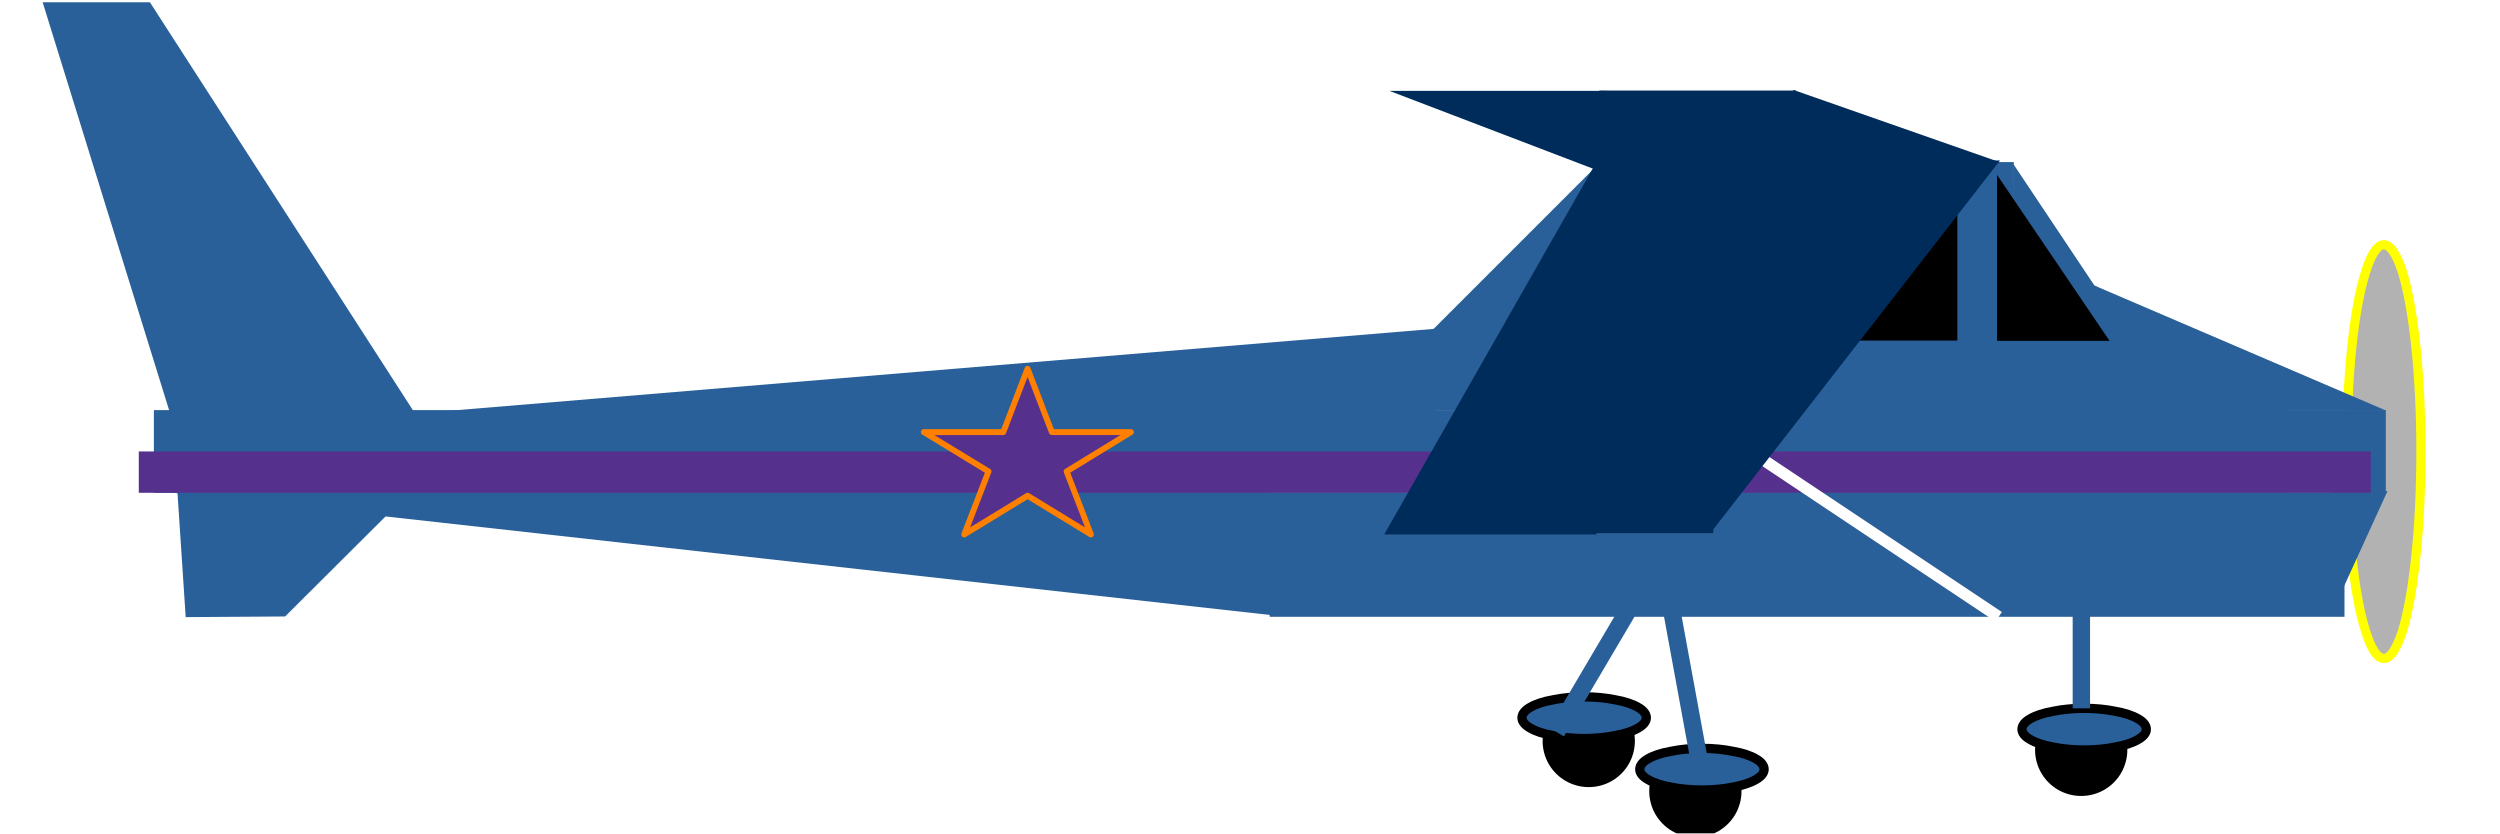
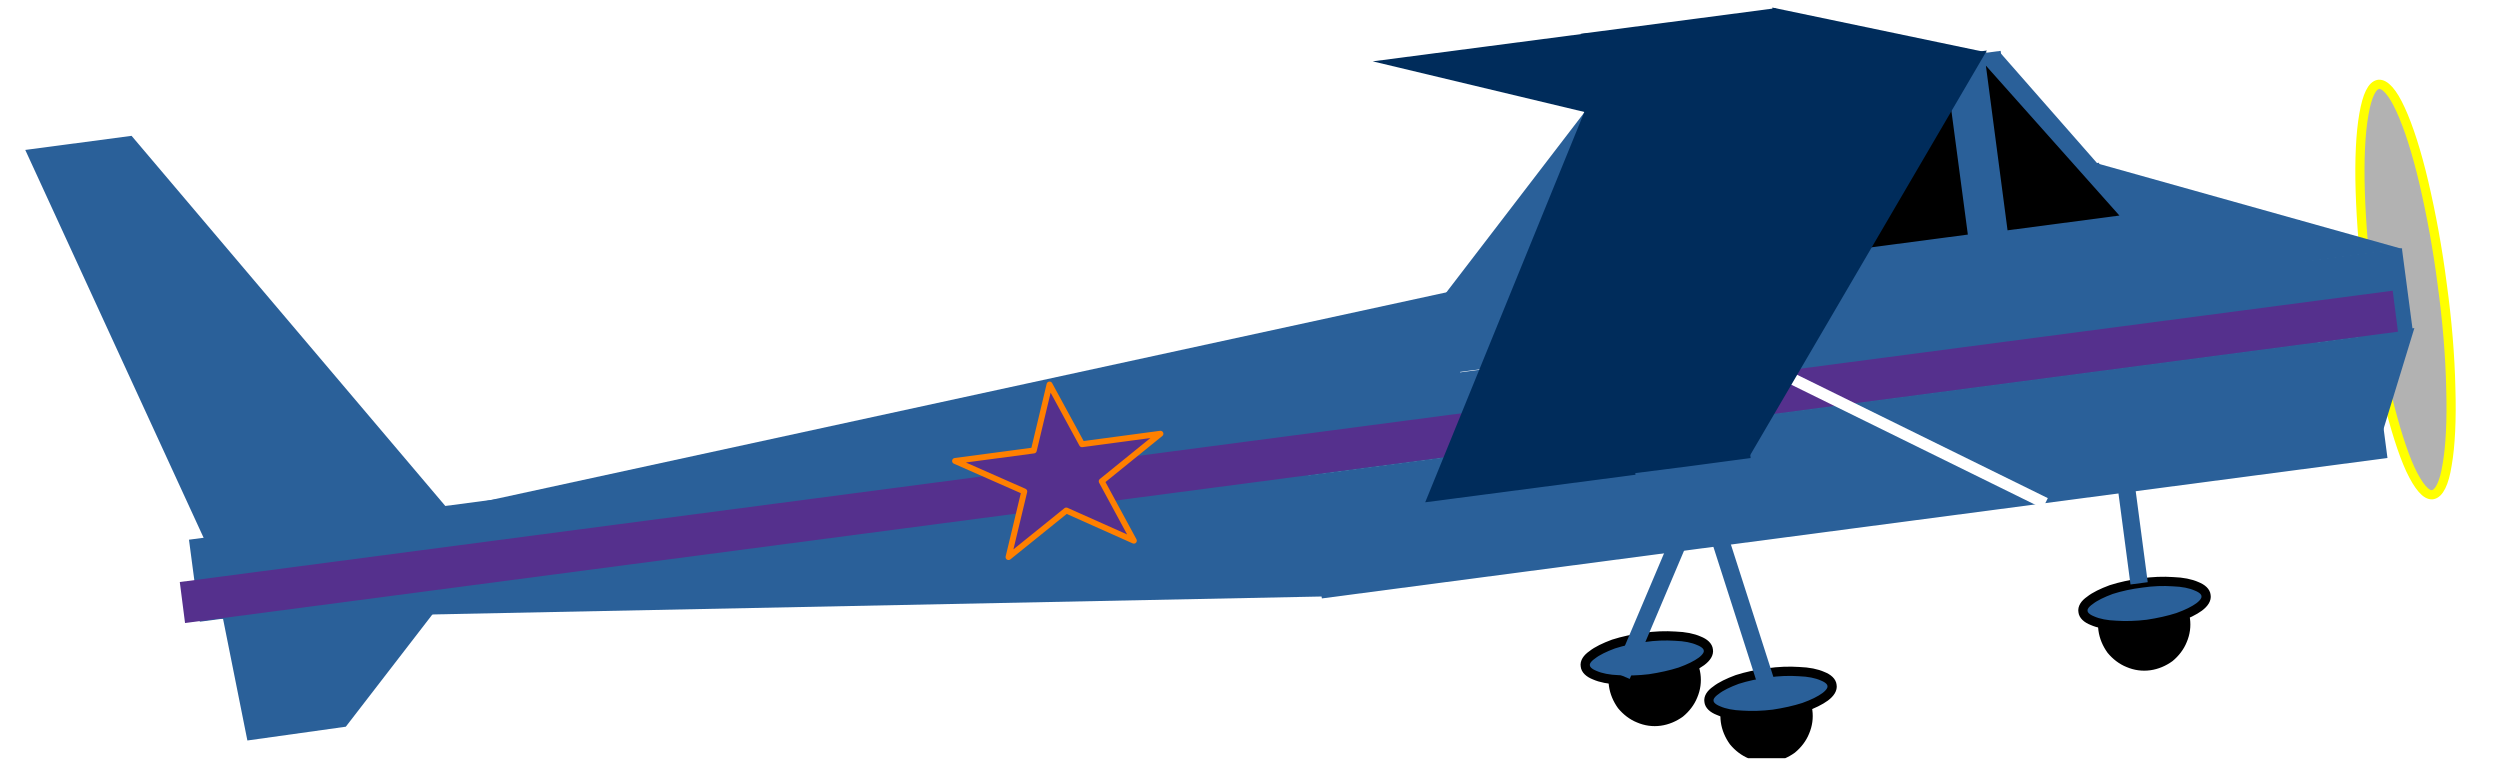
- <svg xmlns="http://www.w3.org/2000/svg" xmlns:ns1="http://xml.openoffice.org/svg/export" version="1.2" width="76.2mm" height="25.4mm" viewBox="0 0 7620 2540" preserveAspectRatio="xMidYMid" fill-rule="evenodd" stroke-width="28.222" stroke-linejoin="round" xml:space="preserve">
+ <svg xmlns="http://www.w3.org/2000/svg" xmlns:ns1="http://xml.openoffice.org/svg/export" version="1.2" width="76.2mm" height="23.11mm" viewBox="0 0 7620 2311" preserveAspectRatio="xMidYMid" fill-rule="evenodd" stroke-width="28.222" stroke-linejoin="round" xml:space="preserve">
  <defs class="ClipPathGroup">
    <clipPath id="presentation_clip_path" clipPathUnits="userSpaceOnUse">
-       <rect x="0" y="0" width="7620" height="2540" />
+       <rect x="0" y="0" width="7620" height="2311" />
    </clipPath>
    <clipPath id="presentation_clip_path_shrink" clipPathUnits="userSpaceOnUse">
-       <rect x="7" y="2" width="7605" height="2535" />
+       <rect x="7" y="2" width="7605" height="2307" />
    </clipPath>
  </defs>
  <defs class="TextShapeIndex">
    <g ns1:slide="id1" ns1:id-list="id3 id4 id5 id6 id7 id8 id9 id10 id11 id12 id13 id14 id15 id16 id17 id18 id19 id20 id21 id22 id23 id24 id25 id26 id27 id28 id29 id30 id31 id32 id33 id34 id35 id36 id37" />
  </defs>
  <defs class="EmbeddedBulletChars">
    <g id="bullet-char-template-57356" transform="scale(0.0004882812,-0.0004882812)">
      <path d="M 580,1141 L 1163,571 580,0 -4,571 580,1141 Z" />
    </g>
    <g id="bullet-char-template-57354" transform="scale(0.0004882812,-0.0004882812)">
      <path d="M 8,1128 L 1137,1128 1137,0 8,0 8,1128 Z" />
    </g>
    <g id="bullet-char-template-10146" transform="scale(0.0004882812,-0.0004882812)">
      <path d="M 174,0 L 602,739 174,1481 1456,739 174,0 Z M 1358,739 L 309,1346 659,739 1358,739 Z" />
    </g>
    <g id="bullet-char-template-10132" transform="scale(0.0004882812,-0.0004882812)">
      <path d="M 2015,739 L 1276,0 717,0 1260,543 174,543 174,936 1260,936 717,1481 1274,1481 2015,739 Z" />
    </g>
    <g id="bullet-char-template-10007" transform="scale(0.0004882812,-0.0004882812)">
      <path d="M 0,-2 C -7,14 -16,27 -25,37 L 356,567 C 262,823 215,952 215,954 215,979 228,992 255,992 264,992 276,990 289,987 310,991 331,999 354,1012 L 381,999 492,748 772,1049 836,1024 860,1049 C 881,1039 901,1025 922,1006 886,937 835,863 770,784 769,783 710,716 594,584 L 774,223 C 774,196 753,168 711,139 L 727,119 C 717,90 699,76 672,76 641,76 570,178 457,381 L 164,-76 C 142,-110 111,-127 72,-127 30,-127 9,-110 8,-76 1,-67 -2,-52 -2,-32 -2,-23 -1,-13 0,-2 Z" />
    </g>
    <g id="bullet-char-template-10004" transform="scale(0.0004882812,-0.0004882812)">
      <path d="M 285,-33 C 182,-33 111,30 74,156 52,228 41,333 41,471 41,549 55,616 82,672 116,743 169,778 240,778 293,778 328,747 346,684 L 369,508 C 377,444 397,411 428,410 L 1163,1116 C 1174,1127 1196,1133 1229,1133 1271,1133 1292,1118 1292,1087 L 1292,965 C 1292,929 1282,901 1262,881 L 442,47 C 390,-6 338,-33 285,-33 Z" />
    </g>
    <g id="bullet-char-template-9679" transform="scale(0.0004882812,-0.0004882812)">
      <path d="M 813,0 C 632,0 489,54 383,161 276,268 223,411 223,592 223,773 276,916 383,1023 489,1130 632,1184 813,1184 992,1184 1136,1130 1245,1023 1353,916 1407,772 1407,592 1407,412 1353,268 1245,161 1136,54 992,0 813,0 Z" />
    </g>
    <g id="bullet-char-template-8226" transform="scale(0.0004882812,-0.0004882812)">
      <path d="M 346,457 C 273,457 209,483 155,535 101,586 74,649 74,723 74,796 101,859 155,911 209,963 273,989 346,989 419,989 480,963 531,910 582,859 608,796 608,723 608,648 583,586 532,535 482,483 420,457 346,457 Z" />
    </g>
    <g id="bullet-char-template-8211" transform="scale(0.0004882812,-0.0004882812)">
      <path d="M -4,459 L 1135,459 1135,606 -4,606 -4,459 Z" />
    </g>
    <g id="bullet-char-template-61548" transform="scale(0.0004882812,-0.0004882812)">
      <path d="M 173,740 C 173,903 231,1043 346,1159 462,1274 601,1332 765,1332 928,1332 1067,1274 1183,1159 1299,1043 1357,903 1357,740 1357,577 1299,437 1183,322 1067,206 928,148 765,148 601,148 462,206 346,322 231,437 173,577 173,740 Z" />
    </g>
  </defs>
  <g>
    <g id="id2" class="Master_Slide">
      <g id="bg-id2" class="Background" />
      <g id="bo-id2" class="BackgroundObjects" />
    </g>
  </g>
  <g class="SlideGroup">
    <g>
      <g id="container-id1">
        <g id="id1" class="Slide" clip-path="url(#presentation_clip_path)">
          <g class="Page">
            <g class="com.sun.star.drawing.CustomShape">
              <g id="id3">
-                 <rect class="BoundingBox" stroke="none" fill="none" x="7139" y="732" width="255" height="1290" />
-                 <path fill="rgb(178,178,178)" stroke="none" d="M 7153,1377 C 7153,1487 7158,1596 7168,1692 7178,1788 7192,1867 7210,1923 7227,1978 7246,2007 7266,2007 7286,2007 7305,1978 7323,1923 7340,1867 7354,1788 7364,1692 7374,1596 7379,1487 7379,1377 7379,1266 7374,1157 7364,1061 7354,965 7340,886 7323,830 7305,775 7286,746 7266,746 7246,746 7227,775 7210,830 7192,886 7178,965 7168,1061 7158,1157 7153,1266 7153,1376 L 7153,1377 Z" />
-                 <path fill="none" stroke="rgb(255,255,0)" stroke-width="28" stroke-linejoin="round" d="M 7153,1377 C 7153,1487 7158,1596 7168,1692 7178,1788 7192,1867 7210,1923 7227,1978 7246,2007 7266,2007 7286,2007 7305,1978 7323,1923 7340,1867 7354,1788 7364,1692 7374,1596 7379,1487 7379,1377 7379,1266 7374,1157 7364,1061 7354,965 7340,886 7323,830 7305,775 7286,746 7266,746 7246,746 7227,775 7210,830 7192,886 7178,965 7168,1061 7158,1157 7153,1266 7153,1376 L 7153,1377 Z" />
+                 <rect class="BoundingBox" stroke="none" fill="none" x="7179" y="243" width="308" height="1280" />
+                 <path fill="rgb(178,178,178)" stroke="none" d="M 7220,897 C 7234,1007 7254,1114 7276,1208 7299,1302 7323,1379 7347,1431 7372,1484 7395,1510 7414,1508 7434,1505 7450,1474 7459,1416 7469,1359 7473,1279 7470,1182 7468,1086 7459,977 7444,868 7430,758 7410,651 7388,557 7366,463 7341,386 7317,334 7293,281 7269,255 7250,257 7230,260 7215,291 7205,349 7195,406 7191,486 7194,583 7197,679 7206,788 7220,897 L 7220,897 Z" />
+                 <path fill="none" stroke="rgb(255,255,0)" stroke-width="28" stroke-linejoin="round" d="M 7220,897 C 7234,1007 7254,1114 7276,1208 7299,1302 7323,1379 7347,1431 7372,1484 7395,1510 7414,1508 7434,1505 7450,1474 7459,1416 7469,1359 7473,1279 7470,1182 7468,1086 7459,977 7444,868 7430,758 7410,651 7388,557 7366,463 7341,386 7317,334 7293,281 7269,255 7250,257 7230,260 7215,291 7205,349 7195,406 7191,486 7194,583 7197,679 7206,788 7220,897 L 7220,897 Z" />
              </g>
            </g>
            <g class="com.sun.star.drawing.CustomShape">
              <g id="id4">
-                 <rect class="BoundingBox" stroke="none" fill="none" x="469" y="1250" width="6804" height="253" />
-                 <path fill="rgb(42,96,153)" stroke="none" d="M 3871,1502 L 469,1502 469,1250 7272,1250 7272,1502 3871,1502 Z" />
+                 <rect class="BoundingBox" stroke="none" fill="none" x="576" y="757" width="6779" height="1139" />
+                 <path fill="rgb(42,96,153)" stroke="none" d="M 3981,1451 L 609,1895 576,1645 7321,757 7354,1007 3981,1451 Z" />
              </g>
            </g>
            <g class="com.sun.star.drawing.CustomShape">
              <g id="id5">
-                 <rect class="BoundingBox" stroke="none" fill="none" x="474" y="1495" width="3403" height="381" />
-                 <path fill="rgb(42,96,153)" stroke="none" d="M 3876,1875 L 474,1496 3876,1496 3876,1875 3876,1875 Z" />
+                 <rect class="BoundingBox" stroke="none" fill="none" x="613" y="1442" width="3425" height="446" />
+                 <path fill="rgb(42,96,153)" stroke="none" d="M 4036,1818 L 614,1887 3987,1443 4036,1818 4036,1818 Z" />
              </g>
            </g>
            <g class="com.sun.star.drawing.CustomShape">
              <g id="id6">
-                 <rect class="BoundingBox" stroke="none" fill="none" x="3870" y="1502" width="3277" height="379" />
-                 <path fill="rgb(42,96,153)" stroke="none" d="M 5508,1880 L 3870,1880 3870,1502 7146,1502 7146,1880 5508,1880 Z" />
+                 <rect class="BoundingBox" stroke="none" fill="none" x="3980" y="1021" width="3299" height="804" />
+                 <path fill="rgb(42,96,153)" stroke="none" d="M 5653,1610 L 4029,1824 3980,1450 7228,1022 7277,1396 5653,1610 Z" />
              </g>
            </g>
            <g class="com.sun.star.drawing.CustomShape">
              <g id="id7">
-                 <rect class="BoundingBox" stroke="none" fill="none" x="7103" y="1497" width="175" height="381" />
-                 <path fill="rgb(42,96,153)" stroke="none" d="M 7104,1876 L 7277,1497 7104,1497 7104,1876 7104,1876 Z" />
+                 <rect class="BoundingBox" stroke="none" fill="none" x="7187" y="1000" width="174" height="400" />
+                 <path fill="rgb(42,96,153)" stroke="none" d="M 7237,1399 L 7359,1000 7188,1023 7237,1399 7237,1399 Z" />
              </g>
            </g>
            <g class="com.sun.star.drawing.CustomShape">
              <g id="id8">
-                 <rect class="BoundingBox" stroke="none" fill="none" x="6216" y="2158" width="256" height="256" />
-                 <path fill="rgb(0,0,0)" stroke="none" d="M 6217,2286 C 6217,2308 6223,2330 6234,2349 6245,2368 6261,2384 6280,2395 6299,2406 6321,2412 6343,2412 6366,2412 6388,2406 6407,2395 6426,2384 6442,2368 6453,2349 6464,2330 6470,2308 6470,2286 6470,2263 6464,2241 6453,2222 6442,2203 6426,2187 6407,2176 6388,2165 6366,2159 6343,2159 6321,2159 6299,2165 6280,2176 6261,2187 6245,2203 6234,2222 6223,2241 6217,2263 6217,2286 L 6217,2286 Z" />
-                 <path fill="none" stroke="rgb(0,0,0)" d="M 6217,2286 C 6217,2308 6223,2330 6234,2349 6245,2368 6261,2384 6280,2395 6299,2406 6321,2412 6343,2412 6366,2412 6388,2406 6407,2395 6426,2384 6442,2368 6453,2349 6464,2330 6470,2308 6470,2286 6470,2263 6464,2241 6453,2222 6442,2203 6426,2187 6407,2176 6388,2165 6366,2159 6343,2159 6321,2159 6299,2165 6280,2176 6261,2187 6245,2203 6234,2222 6223,2241 6217,2263 6217,2286 Z" />
+                 <rect class="BoundingBox" stroke="none" fill="none" x="6408" y="1776" width="256" height="256" />
+                 <path fill="rgb(0,0,0)" stroke="none" d="M 6410,1920 C 6413,1942 6422,1963 6435,1981 6449,1998 6467,2012 6487,2020 6508,2029 6530,2032 6552,2029 6574,2026 6595,2017 6613,2004 6630,1990 6644,1972 6652,1952 6661,1931 6664,1909 6661,1887 6658,1865 6649,1844 6636,1827 6622,1809 6604,1795 6584,1787 6563,1778 6541,1775 6519,1778 6497,1781 6476,1790 6459,1803 6441,1817 6427,1835 6419,1855 6410,1876 6407,1898 6410,1920 L 6410,1920 Z" />
+                 <path fill="none" stroke="rgb(0,0,0)" d="M 6410,1920 C 6413,1942 6422,1963 6435,1981 6449,1998 6467,2012 6487,2020 6508,2029 6530,2032 6552,2029 6574,2026 6595,2017 6613,2004 6630,1990 6644,1972 6652,1952 6661,1931 6664,1909 6661,1887 6658,1865 6649,1844 6636,1827 6622,1809 6604,1795 6584,1787 6563,1778 6541,1775 6519,1778 6497,1781 6476,1790 6459,1803 6441,1817 6427,1835 6419,1855 6410,1876 6407,1898 6410,1920 Z" />
              </g>
            </g>
            <g class="com.sun.star.drawing.CustomShape">
              <g id="id9">
-                 <rect class="BoundingBox" stroke="none" fill="none" x="6162" y="2158" width="382" height="130" />
-                 <path fill="rgb(42,96,153)" stroke="none" d="M 6163,2223 C 6163,2234 6172,2245 6188,2254 6205,2264 6229,2272 6258,2277 6287,2283 6319,2286 6353,2286 6386,2286 6418,2283 6447,2277 6476,2272 6500,2264 6517,2254 6533,2245 6542,2234 6542,2223 6542,2211 6533,2200 6517,2191 6500,2181 6476,2173 6447,2168 6418,2162 6386,2159 6353,2159 6319,2159 6287,2162 6258,2168 6229,2173 6205,2181 6188,2191 6172,2200 6163,2211 6163,2223 L 6163,2223 Z" />
-                 <path fill="none" stroke="rgb(0,0,0)" d="M 6163,2223 C 6163,2234 6172,2245 6188,2254 6205,2264 6229,2272 6258,2277 6287,2283 6319,2286 6353,2286 6386,2286 6418,2283 6447,2277 6476,2272 6500,2264 6517,2254 6533,2245 6542,2234 6542,2223 6542,2211 6533,2200 6517,2191 6500,2181 6476,2173 6447,2168 6418,2162 6386,2159 6353,2159 6319,2159 6287,2162 6258,2168 6229,2173 6205,2181 6188,2191 6172,2200 6163,2211 6163,2223 Z" />
+                 <rect class="BoundingBox" stroke="none" fill="none" x="6348" y="1771" width="379" height="138" />
+                 <path fill="rgb(42,96,153)" stroke="none" d="M 6349,1864 C 6350,1875 6360,1885 6378,1892 6396,1900 6421,1905 6450,1906 6479,1908 6512,1907 6545,1903 6578,1898 6610,1891 6638,1882 6666,1872 6688,1861 6703,1850 6719,1838 6726,1826 6724,1815 6723,1804 6713,1794 6695,1787 6677,1779 6653,1774 6623,1773 6594,1771 6561,1772 6528,1777 6495,1781 6463,1788 6435,1797 6408,1807 6385,1818 6370,1830 6354,1841 6347,1853 6349,1864 L 6349,1864 Z" />
+                 <path fill="none" stroke="rgb(0,0,0)" d="M 6349,1864 C 6350,1875 6360,1885 6378,1892 6396,1900 6421,1905 6450,1906 6479,1908 6512,1907 6545,1903 6578,1898 6610,1891 6638,1882 6666,1872 6688,1861 6703,1850 6719,1838 6726,1826 6724,1815 6723,1804 6713,1794 6695,1787 6677,1779 6653,1774 6623,1773 6594,1771 6561,1772 6528,1777 6495,1781 6463,1788 6435,1797 6408,1807 6385,1818 6370,1830 6354,1841 6347,1853 6349,1864 Z" />
              </g>
            </g>
            <g class="com.sun.star.drawing.CustomShape">
              <g id="id10">
-                 <rect class="BoundingBox" stroke="none" fill="none" x="5040" y="2284" width="256" height="256" />
-                 <path fill="rgb(0,0,0)" stroke="none" d="M 5041,2412 C 5041,2434 5047,2456 5058,2475 5069,2494 5085,2510 5104,2521 5123,2532 5145,2538 5168,2538 5190,2538 5212,2532 5231,2521 5250,2510 5266,2494 5277,2475 5288,2456 5294,2434 5294,2412 5294,2389 5288,2367 5277,2348 5266,2329 5250,2313 5231,2302 5212,2291 5190,2285 5168,2285 5145,2285 5123,2291 5104,2302 5085,2313 5069,2329 5058,2348 5047,2367 5041,2389 5041,2412 L 5041,2412 Z" />
-                 <path fill="none" stroke="rgb(0,0,0)" d="M 5041,2412 C 5041,2434 5047,2456 5058,2475 5069,2494 5085,2510 5104,2521 5123,2532 5145,2538 5168,2538 5190,2538 5212,2532 5231,2521 5250,2510 5266,2494 5277,2475 5288,2456 5294,2434 5294,2412 5294,2389 5288,2367 5277,2348 5266,2329 5250,2313 5231,2302 5212,2291 5190,2285 5168,2285 5145,2285 5123,2291 5104,2302 5085,2313 5069,2329 5058,2348 5047,2367 5041,2389 5041,2412 Z" />
+                 <rect class="BoundingBox" stroke="none" fill="none" x="5257" y="2055" width="256" height="256" />
+                 <path fill="rgb(0,0,0)" stroke="none" d="M 5259,2199 C 5262,2221 5271,2242 5284,2260 5298,2277 5316,2291 5336,2299 5357,2308 5379,2311 5401,2308 5423,2305 5444,2296 5462,2283 5479,2269 5493,2251 5501,2231 5510,2210 5513,2188 5510,2166 5507,2144 5498,2123 5485,2106 5471,2088 5453,2074 5433,2066 5412,2057 5390,2054 5368,2057 5346,2060 5325,2069 5308,2082 5290,2096 5276,2114 5268,2134 5259,2155 5256,2177 5259,2199 L 5259,2199 Z" />
+                 <path fill="none" stroke="rgb(0,0,0)" d="M 5259,2199 C 5262,2221 5271,2242 5284,2260 5298,2277 5316,2291 5336,2299 5357,2308 5379,2311 5401,2308 5423,2305 5444,2296 5462,2283 5479,2269 5493,2251 5501,2231 5510,2210 5513,2188 5510,2166 5507,2144 5498,2123 5485,2106 5471,2088 5453,2074 5433,2066 5412,2057 5390,2054 5368,2057 5346,2060 5325,2069 5308,2082 5290,2096 5276,2114 5268,2134 5259,2155 5256,2177 5259,2199 Z" />
              </g>
            </g>
            <g class="com.sun.star.drawing.CustomShape">
              <g id="id11">
-                 <rect class="BoundingBox" stroke="none" fill="none" x="4997" y="2280" width="382" height="130" />
-                 <path fill="rgb(42,96,153)" stroke="none" d="M 4998,2345 C 4998,2356 5007,2367 5023,2376 5040,2386 5064,2394 5093,2399 5122,2405 5154,2408 5188,2408 5221,2408 5253,2405 5282,2399 5311,2394 5335,2386 5352,2376 5368,2367 5377,2356 5377,2345 5377,2333 5368,2322 5352,2313 5335,2303 5311,2295 5282,2290 5253,2284 5221,2281 5188,2281 5154,2281 5122,2284 5093,2290 5064,2295 5040,2303 5023,2313 5007,2322 4998,2333 4998,2345 L 4998,2345 Z" />
-                 <path fill="none" stroke="rgb(0,0,0)" d="M 4998,2345 C 4998,2356 5007,2367 5023,2376 5040,2386 5064,2394 5093,2399 5122,2405 5154,2408 5188,2408 5221,2408 5253,2405 5282,2399 5311,2394 5335,2386 5352,2376 5368,2367 5377,2356 5377,2345 5377,2333 5368,2322 5352,2313 5335,2303 5311,2295 5282,2290 5253,2284 5221,2281 5188,2281 5154,2281 5122,2284 5093,2290 5064,2295 5040,2303 5023,2313 5007,2322 4998,2333 4998,2345 Z" />
+                 <rect class="BoundingBox" stroke="none" fill="none" x="5208" y="2045" width="379" height="138" />
+                 <path fill="rgb(42,96,153)" stroke="none" d="M 5209,2138 C 5210,2149 5220,2159 5238,2166 5256,2174 5281,2179 5310,2180 5339,2182 5372,2181 5405,2177 5438,2172 5470,2165 5498,2156 5526,2146 5548,2135 5563,2124 5579,2112 5586,2100 5584,2089 5583,2078 5573,2068 5555,2061 5537,2053 5513,2048 5483,2047 5454,2045 5421,2046 5388,2051 5355,2055 5323,2062 5295,2071 5268,2081 5245,2092 5230,2104 5214,2115 5207,2127 5209,2138 L 5209,2138 Z" />
+                 <path fill="none" stroke="rgb(0,0,0)" d="M 5209,2138 C 5210,2149 5220,2159 5238,2166 5256,2174 5281,2179 5310,2180 5339,2182 5372,2181 5405,2177 5438,2172 5470,2165 5498,2156 5526,2146 5548,2135 5563,2124 5579,2112 5586,2100 5584,2089 5583,2078 5573,2068 5555,2061 5537,2053 5513,2048 5483,2047 5454,2045 5421,2046 5388,2051 5355,2055 5323,2062 5295,2071 5268,2081 5245,2092 5230,2104 5214,2115 5207,2127 5209,2138 Z" />
              </g>
            </g>
            <g class="com.sun.star.drawing.CustomShape">
              <g id="id12">
-                 <rect class="BoundingBox" stroke="none" fill="none" x="4715" y="2131" width="256" height="256" />
-                 <path fill="rgb(0,0,0)" stroke="none" d="M 4716,2259 C 4716,2281 4722,2303 4733,2322 4744,2341 4760,2357 4779,2368 4798,2379 4820,2385 4842,2385 4865,2385 4887,2379 4906,2368 4925,2357 4941,2341 4952,2322 4963,2303 4969,2281 4969,2259 4969,2236 4963,2214 4952,2195 4941,2176 4925,2160 4906,2149 4887,2138 4865,2132 4842,2132 4820,2132 4798,2138 4779,2149 4760,2160 4744,2176 4733,2195 4722,2214 4716,2236 4716,2259 L 4716,2259 Z" />
-                 <path fill="none" stroke="rgb(0,0,0)" d="M 4716,2259 C 4716,2281 4722,2303 4733,2322 4744,2341 4760,2357 4779,2368 4798,2379 4820,2385 4842,2385 4865,2385 4887,2379 4906,2368 4925,2357 4941,2341 4952,2322 4963,2303 4969,2281 4969,2259 4969,2236 4963,2214 4952,2195 4941,2176 4925,2160 4906,2149 4887,2138 4865,2132 4842,2132 4820,2132 4798,2138 4779,2149 4760,2160 4744,2176 4733,2195 4722,2214 4716,2236 4716,2259 Z" />
+                 <rect class="BoundingBox" stroke="none" fill="none" x="4916" y="1945" width="256" height="256" />
+                 <path fill="rgb(0,0,0)" stroke="none" d="M 4918,2089 C 4921,2111 4930,2132 4943,2150 4957,2167 4975,2181 4995,2189 5016,2198 5038,2201 5060,2198 5082,2195 5103,2186 5121,2173 5138,2159 5152,2141 5160,2121 5169,2100 5172,2078 5169,2056 5166,2034 5157,2013 5144,1996 5130,1978 5112,1964 5092,1956 5071,1947 5049,1944 5027,1947 5005,1950 4984,1959 4967,1972 4949,1986 4935,2004 4927,2024 4918,2045 4915,2067 4918,2089 L 4918,2089 Z" />
+                 <path fill="none" stroke="rgb(0,0,0)" d="M 4918,2089 C 4921,2111 4930,2132 4943,2150 4957,2167 4975,2181 4995,2189 5016,2198 5038,2201 5060,2198 5082,2195 5103,2186 5121,2173 5138,2159 5152,2141 5160,2121 5169,2100 5172,2078 5169,2056 5166,2034 5157,2013 5144,1996 5130,1978 5112,1964 5092,1956 5071,1947 5049,1944 5027,1947 5005,1950 4984,1959 4967,1972 4949,1986 4935,2004 4927,2024 4918,2045 4915,2067 4918,2089 Z" />
              </g>
            </g>
            <g class="com.sun.star.drawing.CustomShape">
              <g id="id13">
-                 <rect class="BoundingBox" stroke="none" fill="none" x="4638" y="2123" width="382" height="130" />
-                 <path fill="rgb(42,96,153)" stroke="none" d="M 4639,2188 C 4639,2199 4648,2210 4664,2219 4681,2229 4705,2237 4734,2242 4763,2248 4795,2251 4829,2251 4862,2251 4894,2248 4923,2242 4952,2237 4976,2229 4993,2219 5009,2210 5018,2199 5018,2188 5018,2176 5009,2165 4993,2156 4976,2146 4952,2138 4923,2133 4894,2127 4862,2124 4829,2124 4795,2124 4763,2127 4734,2133 4705,2138 4681,2146 4664,2156 4648,2165 4639,2176 4639,2188 L 4639,2188 Z" />
-                 <path fill="none" stroke="rgb(0,0,0)" d="M 4639,2188 C 4639,2199 4648,2210 4664,2219 4681,2229 4705,2237 4734,2242 4763,2248 4795,2251 4829,2251 4862,2251 4894,2248 4923,2242 4952,2237 4976,2229 4993,2219 5009,2210 5018,2199 5018,2188 5018,2176 5009,2165 4993,2156 4976,2146 4952,2138 4923,2133 4894,2127 4862,2124 4829,2124 4795,2124 4763,2127 4734,2133 4705,2138 4681,2146 4664,2156 4648,2165 4639,2176 4639,2188 Z" />
+                 <rect class="BoundingBox" stroke="none" fill="none" x="4831" y="1937" width="379" height="138" />
+                 <path fill="rgb(42,96,153)" stroke="none" d="M 4832,2030 C 4833,2041 4843,2051 4861,2058 4879,2066 4904,2071 4933,2072 4962,2074 4995,2073 5028,2069 5061,2064 5093,2057 5121,2048 5149,2038 5171,2027 5186,2016 5202,2004 5209,1992 5207,1981 5206,1970 5196,1960 5178,1953 5160,1945 5136,1940 5106,1939 5077,1937 5044,1938 5011,1943 4978,1947 4946,1954 4918,1963 4891,1973 4868,1984 4853,1996 4837,2007 4830,2019 4832,2030 L 4832,2030 Z" />
+                 <path fill="none" stroke="rgb(0,0,0)" d="M 4832,2030 C 4833,2041 4843,2051 4861,2058 4879,2066 4904,2071 4933,2072 4962,2074 4995,2073 5028,2069 5061,2064 5093,2057 5121,2048 5149,2038 5171,2027 5186,2016 5202,2004 5209,1992 5207,1981 5206,1970 5196,1960 5178,1953 5160,1945 5136,1940 5106,1939 5077,1937 5044,1938 5011,1943 4978,1947 4946,1954 4918,1963 4891,1973 4868,1984 4853,1996 4837,2007 4830,2019 4832,2030 Z" />
              </g>
            </g>
            <g class="com.sun.star.drawing.LineShape">
              <g id="id14">
-                 <rect class="BoundingBox" stroke="none" fill="none" x="6317" y="1628" width="55" height="559" />
-                 <path fill="none" stroke="rgb(42,96,153)" stroke-width="53" stroke-linejoin="round" d="M 6344,2159 L 6344,1655" />
+                 <rect class="BoundingBox" stroke="none" fill="none" x="6427" y="1251" width="121" height="555" />
+                 <path fill="none" stroke="rgb(42,96,153)" stroke-width="53" stroke-linejoin="round" d="M 6520,1778 L 6454,1278" />
              </g>
            </g>
            <g class="com.sun.star.drawing.LineShape">
              <g id="id15">
-                 <rect class="BoundingBox" stroke="none" fill="none" x="4717" y="1770" width="311" height="489" />
-                 <path fill="none" stroke="rgb(42,96,153)" stroke-width="53" stroke-linejoin="round" d="M 4744,2231 L 5000,1797" />
+                 <rect class="BoundingBox" stroke="none" fill="none" x="4916" y="1567" width="252" height="520" />
+                 <path fill="none" stroke="rgb(42,96,153)" stroke-width="53" stroke-linejoin="round" d="M 4943,2059 L 5140,1594" />
              </g>
            </g>
            <g class="com.sun.star.drawing.LineShape">
              <g id="id16">
-                 <rect class="BoundingBox" stroke="none" fill="none" x="5067" y="1826" width="146" height="551" />
-                 <path fill="none" stroke="rgb(42,96,153)" stroke-width="53" stroke-linejoin="round" d="M 5185,2349 L 5094,1853" />
+                 <rect class="BoundingBox" stroke="none" fill="none" x="5214" y="1611" width="209" height="535" />
+                 <path fill="none" stroke="rgb(42,96,153)" stroke-width="53" stroke-linejoin="round" d="M 5395,2118 L 5241,1638" />
              </g>
            </g>
            <g class="com.sun.star.drawing.CustomShape">
              <g id="id17">
-                 <rect class="BoundingBox" stroke="none" fill="none" x="6355" y="858" width="920" height="395" />
-                 <path fill="rgb(42,96,153)" stroke="none" d="M 6355,858 L 7274,1252 6355,1252 6355,858 6355,858 Z" />
+                 <rect class="BoundingBox" stroke="none" fill="none" x="6360" y="488" width="964" height="393" />
+                 <path fill="rgb(42,96,153)" stroke="none" d="M 6360,489 L 7323,759 6412,879 6360,489 6360,489 Z" />
              </g>
            </g>
            <g class="com.sun.star.drawing.CustomShape">
              <g id="id18">
-                 <rect class="BoundingBox" stroke="none" fill="none" x="6136" y="499" width="254" height="380" />
-                 <path fill="rgb(42,96,153)" stroke="none" d="M 6136,499 L 6389,878 6136,878 6136,499 6136,499 Z" />
+                 <rect class="BoundingBox" stroke="none" fill="none" x="6096" y="160" width="302" height="377" />
+                 <path fill="rgb(42,96,153)" stroke="none" d="M 6096,160 L 6397,503 6146,536 6096,160 6096,160 Z" />
              </g>
            </g>
            <g class="com.sun.star.drawing.CustomShape">
              <g id="id19">
-                 <rect class="BoundingBox" stroke="none" fill="none" x="4878" y="494" width="1261" height="757" />
-                 <path fill="rgb(42,96,153)" stroke="none" d="M 5508,1250 L 4878,1250 4878,494 6138,494 6138,1250 5508,1250 Z" />
+                 <rect class="BoundingBox" stroke="none" fill="none" x="4849" y="154" width="1349" height="916" />
+                 <path fill="rgb(42,96,153)" stroke="none" d="M 5572,987 L 4947,1069 4849,319 6098,155 6197,905 5572,987 Z" />
              </g>
            </g>
            <g class="com.sun.star.drawing.CustomShape">
              <g id="id20">
-                 <rect class="BoundingBox" stroke="none" fill="none" x="5966" y="872" width="425" height="505" />
-                 <path fill="rgb(42,96,153)" stroke="none" d="M 6178,1376 L 5966,1376 5966,872 6390,872 6390,1376 6178,1376 Z" />
+                 <rect class="BoundingBox" stroke="none" fill="none" x="5978" y="495" width="487" height="557" />
+                 <path fill="rgb(42,96,153)" stroke="none" d="M 6254,1023 L 6043,1051 5978,551 6398,496 6464,996 6254,1023 Z" />
              </g>
            </g>
            <g class="com.sun.star.drawing.CustomShape">
              <g id="id21">
-                 <rect class="BoundingBox" stroke="none" fill="none" x="4121" y="494" width="758" height="758" />
-                 <path fill="rgb(42,96,153)" stroke="none" d="M 4878,494 L 4121,1251 4878,1251 4878,494 4878,494 Z" />
+                 <rect class="BoundingBox" stroke="none" fill="none" x="4196" y="317" width="753" height="852" />
+                 <path fill="rgb(42,96,153)" stroke="none" d="M 4848,318 L 4197,1167 4947,1068 4848,318 4848,318 Z" />
              </g>
            </g>
            <g class="com.sun.star.drawing.CustomShape">
              <g id="id22">
-                 <rect class="BoundingBox" stroke="none" fill="none" x="973" y="1002" width="3403" height="284" />
-                 <path fill="rgb(42,96,153)" stroke="none" d="M 4375,1002 L 973,1285 4375,1285 4375,1002 4375,1002 Z" />
+                 <rect class="BoundingBox" stroke="none" fill="none" x="1082" y="889" width="3374" height="726" />
+                 <path fill="rgb(42,96,153)" stroke="none" d="M 4418,889 L 1082,1614 4455,1170 4418,889 4418,889 Z" />
              </g>
            </g>
            <g class="com.sun.star.drawing.CustomShape">
              <g id="id23">
-                 <rect class="BoundingBox" stroke="none" fill="none" x="130" y="7" width="1139" height="1260" />
-                 <path fill="rgb(42,96,153)" stroke="none" d="M 520,1265 L 1268,1265 457,7 130,7 520,1265 Z" />
+                 <rect class="BoundingBox" stroke="none" fill="none" x="77" y="414" width="1294" height="1241" />
+                 <path fill="rgb(42,96,153)" stroke="none" d="M 627,1653 L 1369,1556 401,414 77,457 627,1653 Z" />
              </g>
            </g>
            <g class="com.sun.star.drawing.CustomShape">
              <g id="id24">
-                 <rect class="BoundingBox" stroke="none" fill="none" x="532" y="1376" width="843" height="506" />
-                 <path fill="rgb(42,96,153)" stroke="none" d="M 1374,1376 L 533,1382 566,1881 869,1879 1374,1376 Z" />
+                 <rect class="BoundingBox" stroke="none" fill="none" x="656" y="1651" width="835" height="607" />
+                 <path fill="rgb(42,96,153)" stroke="none" d="M 1489,1651 L 656,1767 754,2257 1054,2215 1489,1651 Z" />
              </g>
            </g>
            <g class="com.sun.star.drawing.CustomShape">
              <g id="id25">
-                 <rect class="BoundingBox" stroke="none" fill="none" x="4707" y="1124" width="2268" height="379" />
-                 <path fill="rgb(42,96,153)" stroke="none" d="M 5841,1502 L 4707,1502 4707,1124 6974,1124 6974,1502 5841,1502 Z" />
+                 <rect class="BoundingBox" stroke="none" fill="none" x="4762" y="671" width="2298" height="672" />
+                 <path fill="rgb(42,96,153)" stroke="none" d="M 5935,1194 L 4811,1342 4762,967 7010,671 7059,1046 5935,1194 Z" />
              </g>
            </g>
            <g class="com.sun.star.drawing.CustomShape">
              <g id="id26">
-                 <rect class="BoundingBox" stroke="none" fill="none" x="4832" y="620" width="127" height="883" />
-                 <path fill="rgb(42,96,153)" stroke="none" d="M 4895,1502 L 4832,1502 4832,620 4958,620 4958,1502 4895,1502 Z" />
+                 <rect class="BoundingBox" stroke="none" fill="none" x="4819" y="433" width="239" height="893" />
+                 <path fill="rgb(42,96,153)" stroke="none" d="M 4994,1317 L 4931,1325 4819,449 4944,433 5056,1309 4994,1317 Z" />
              </g>
            </g>
            <g class="com.sun.star.drawing.CustomShape">
              <g id="id27">
-                 <rect class="BoundingBox" stroke="none" fill="none" x="423" y="1376" width="6804" height="127" />
-                 <path fill="rgb(85,48,141)" stroke="none" d="M 3825,1502 L 423,1502 423,1376 7226,1376 7226,1502 3825,1502 Z" />
+                 <rect class="BoundingBox" stroke="none" fill="none" x="548" y="886" width="6763" height="1014" />
+                 <path fill="rgb(85,48,141)" stroke="none" d="M 3937,1455 L 564,1899 548,1774 7293,886 7309,1011 3937,1455 Z" />
              </g>
            </g>
            <g class="com.sun.star.drawing.LineShape">
              <g id="id28">
-                 <rect class="BoundingBox" stroke="none" fill="none" x="5318" y="1358" width="793" height="541" />
-                 <path fill="none" stroke="rgb(255,255,255)" stroke-width="35" stroke-linejoin="round" d="M 5336,1376 L 6092,1880" />
+                 <rect class="BoundingBox" stroke="none" fill="none" x="5401" y="1115" width="852" height="438" />
+                 <path fill="none" stroke="rgb(255,255,255)" stroke-width="35" stroke-linejoin="round" d="M 5419,1133 L 6234,1534" />
              </g>
            </g>
            <g class="com.sun.star.drawing.CustomShape">
              <g id="id29">
-                 <rect class="BoundingBox" stroke="none" fill="none" x="4958" y="619" width="1009" height="420" />
-                 <path fill="rgb(0,0,0)" stroke="none" d="M 5462,1038 L 4958,1038 4958,619 5966,619 5966,1038 5462,1038 Z" />
+                 <rect class="BoundingBox" stroke="none" fill="none" x="4944" y="300" width="1056" height="549" />
+                 <path fill="rgb(0,0,0)" stroke="none" d="M 5498,781 L 4999,847 4944,433 5943,301 5998,715 5498,781 Z" />
              </g>
            </g>
            <g class="com.sun.star.drawing.CustomShape">
              <g id="id30">
-                 <rect class="BoundingBox" stroke="none" fill="none" x="5214" y="489" width="884" height="1136" />
-                 <path fill="rgb(0,44,91)" stroke="none" d="M 5214,1624 L 6096,489 5214,489 5214,1624 5214,1624 Z" />
+                 <rect class="BoundingBox" stroke="none" fill="none" x="5181" y="154" width="877" height="1242" />
+                 <path fill="rgb(0,44,91)" stroke="none" d="M 5330,1395 L 6056,154 5182,269 5330,1395 5330,1395 Z" />
              </g>
            </g>
            <g class="com.sun.star.drawing.CustomShape">
              <g id="id31">
-                 <rect class="BoundingBox" stroke="none" fill="none" x="4860" y="491" width="363" height="1135" />
-                 <path fill="rgb(0,44,91)" stroke="none" d="M 5041,1625 L 4860,1625 4860,491 5222,491 5222,1625 5041,1625 Z" />
+                 <rect class="BoundingBox" stroke="none" fill="none" x="4830" y="271" width="508" height="1174" />
+                 <path fill="rgb(0,44,91)" stroke="none" d="M 5157,1420 L 4977,1443 4830,318 5189,271 5336,1396 5157,1420 Z" />
              </g>
            </g>
            <g class="com.sun.star.drawing.CustomShape">
              <g id="id32">
-                 <rect class="BoundingBox" stroke="none" fill="none" x="4219" y="494" width="648" height="1136" />
-                 <path fill="rgb(0,44,91)" stroke="none" d="M 4866,494 L 4219,1629 4866,1629 4866,494 4866,494 Z" />
+                 <rect class="BoundingBox" stroke="none" fill="none" x="4343" y="321" width="644" height="1212" />
+                 <path fill="rgb(0,44,91)" stroke="none" d="M 4837,322 L 4344,1531 4985,1447 4837,322 4837,322 Z" />
              </g>
            </g>
            <g class="com.sun.star.drawing.CustomShape">
              <g id="id33">
-                 <rect class="BoundingBox" stroke="none" fill="none" x="4235" y="276" width="663" height="255" />
-                 <path fill="rgb(0,44,91)" stroke="none" d="M 4897,530 L 4235,277 4897,277 4897,530 4897,530 Z" />
+                 <rect class="BoundingBox" stroke="none" fill="none" x="4184" y="100" width="691" height="253" />
+                 <path fill="rgb(0,44,91)" stroke="none" d="M 4874,352 L 4184,187 4841,101 4874,352 4874,352 Z" />
              </g>
            </g>
            <g class="com.sun.star.drawing.CustomShape">
              <g id="id34">
-                 <rect class="BoundingBox" stroke="none" fill="none" x="4875" y="276" width="600" height="227" />
-                 <path fill="rgb(0,44,91)" stroke="none" d="M 5175,502 L 4875,502 4875,276 5474,276 5474,502 5175,502 Z" />
+                 <rect class="BoundingBox" stroke="none" fill="none" x="4818" y="24" width="625" height="305" />
+                 <path fill="rgb(0,44,91)" stroke="none" d="M 5144,288 L 4847,327 4818,103 5412,25 5441,249 5144,288 Z" />
              </g>
            </g>
            <g class="com.sun.star.drawing.CustomShape">
              <g id="id35">
-                 <rect class="BoundingBox" stroke="none" fill="none" x="5466" y="274" width="632" height="222" />
-                 <path fill="rgb(0,44,91)" stroke="none" d="M 5466,274 L 6097,495 5466,495 5466,274 5466,274 Z" />
+                 <rect class="BoundingBox" stroke="none" fill="none" x="5402" y="23" width="656" height="221" />
+                 <path fill="rgb(0,44,91)" stroke="none" d="M 5402,23 L 6057,160 5431,242 5402,23 5402,23 Z" />
              </g>
            </g>
            <g class="com.sun.star.drawing.CustomShape">
              <g id="id36">
-                 <rect class="BoundingBox" stroke="none" fill="none" x="6087" y="533" width="344" height="507" />
-                 <path fill="rgb(0,0,0)" stroke="none" d="M 6087,533 L 6430,1039 6087,1039 6087,533 6087,533 Z" />
+                 <rect class="BoundingBox" stroke="none" fill="none" x="6053" y="200" width="408" height="504" />
+                 <path fill="rgb(0,0,0)" stroke="none" d="M 6053,200 L 6460,657 6119,702 6053,200 6053,200 Z" />
              </g>
            </g>
            <g class="com.sun.star.drawing.CustomShape">
              <g id="id37">
-                 <rect class="BoundingBox" stroke="none" fill="none" x="2807" y="1115" width="650" height="524" />
-                 <path fill="rgb(85,48,141)" stroke="none" d="M 3132,1124 L 3206,1317 3447,1317 3251,1437 3325,1629 3132,1511 2939,1629 3013,1437 2816,1317 3058,1317 3132,1124 3132,1124 Z" />
-                 <path fill="none" stroke="rgb(255,128,0)" stroke-width="18" stroke-linejoin="round" d="M 3132,1124 L 3206,1317 3447,1317 3251,1437 3325,1629 3132,1511 2939,1629 3013,1437 2816,1317 3058,1317 3132,1124 3132,1124 Z" />
+                 <rect class="BoundingBox" stroke="none" fill="none" x="2902" y="1163" width="645" height="546" />
+                 <path fill="rgb(85,48,141)" stroke="none" d="M 3199,1172 L 3298,1354 3537,1322 3358,1467 3456,1648 3250,1556 3074,1698 3122,1498 2911,1405 3151,1373 3199,1172 3199,1172 Z" />
+                 <path fill="none" stroke="rgb(255,128,0)" stroke-width="18" stroke-linejoin="round" d="M 3199,1172 L 3298,1354 3537,1322 3358,1467 3456,1648 3250,1556 3074,1698 3122,1498 2911,1405 3151,1373 3199,1172 3199,1172 Z" />
              </g>
            </g>
          </g>
        </g>
      </g>
    </g>
  </g>
</svg>
